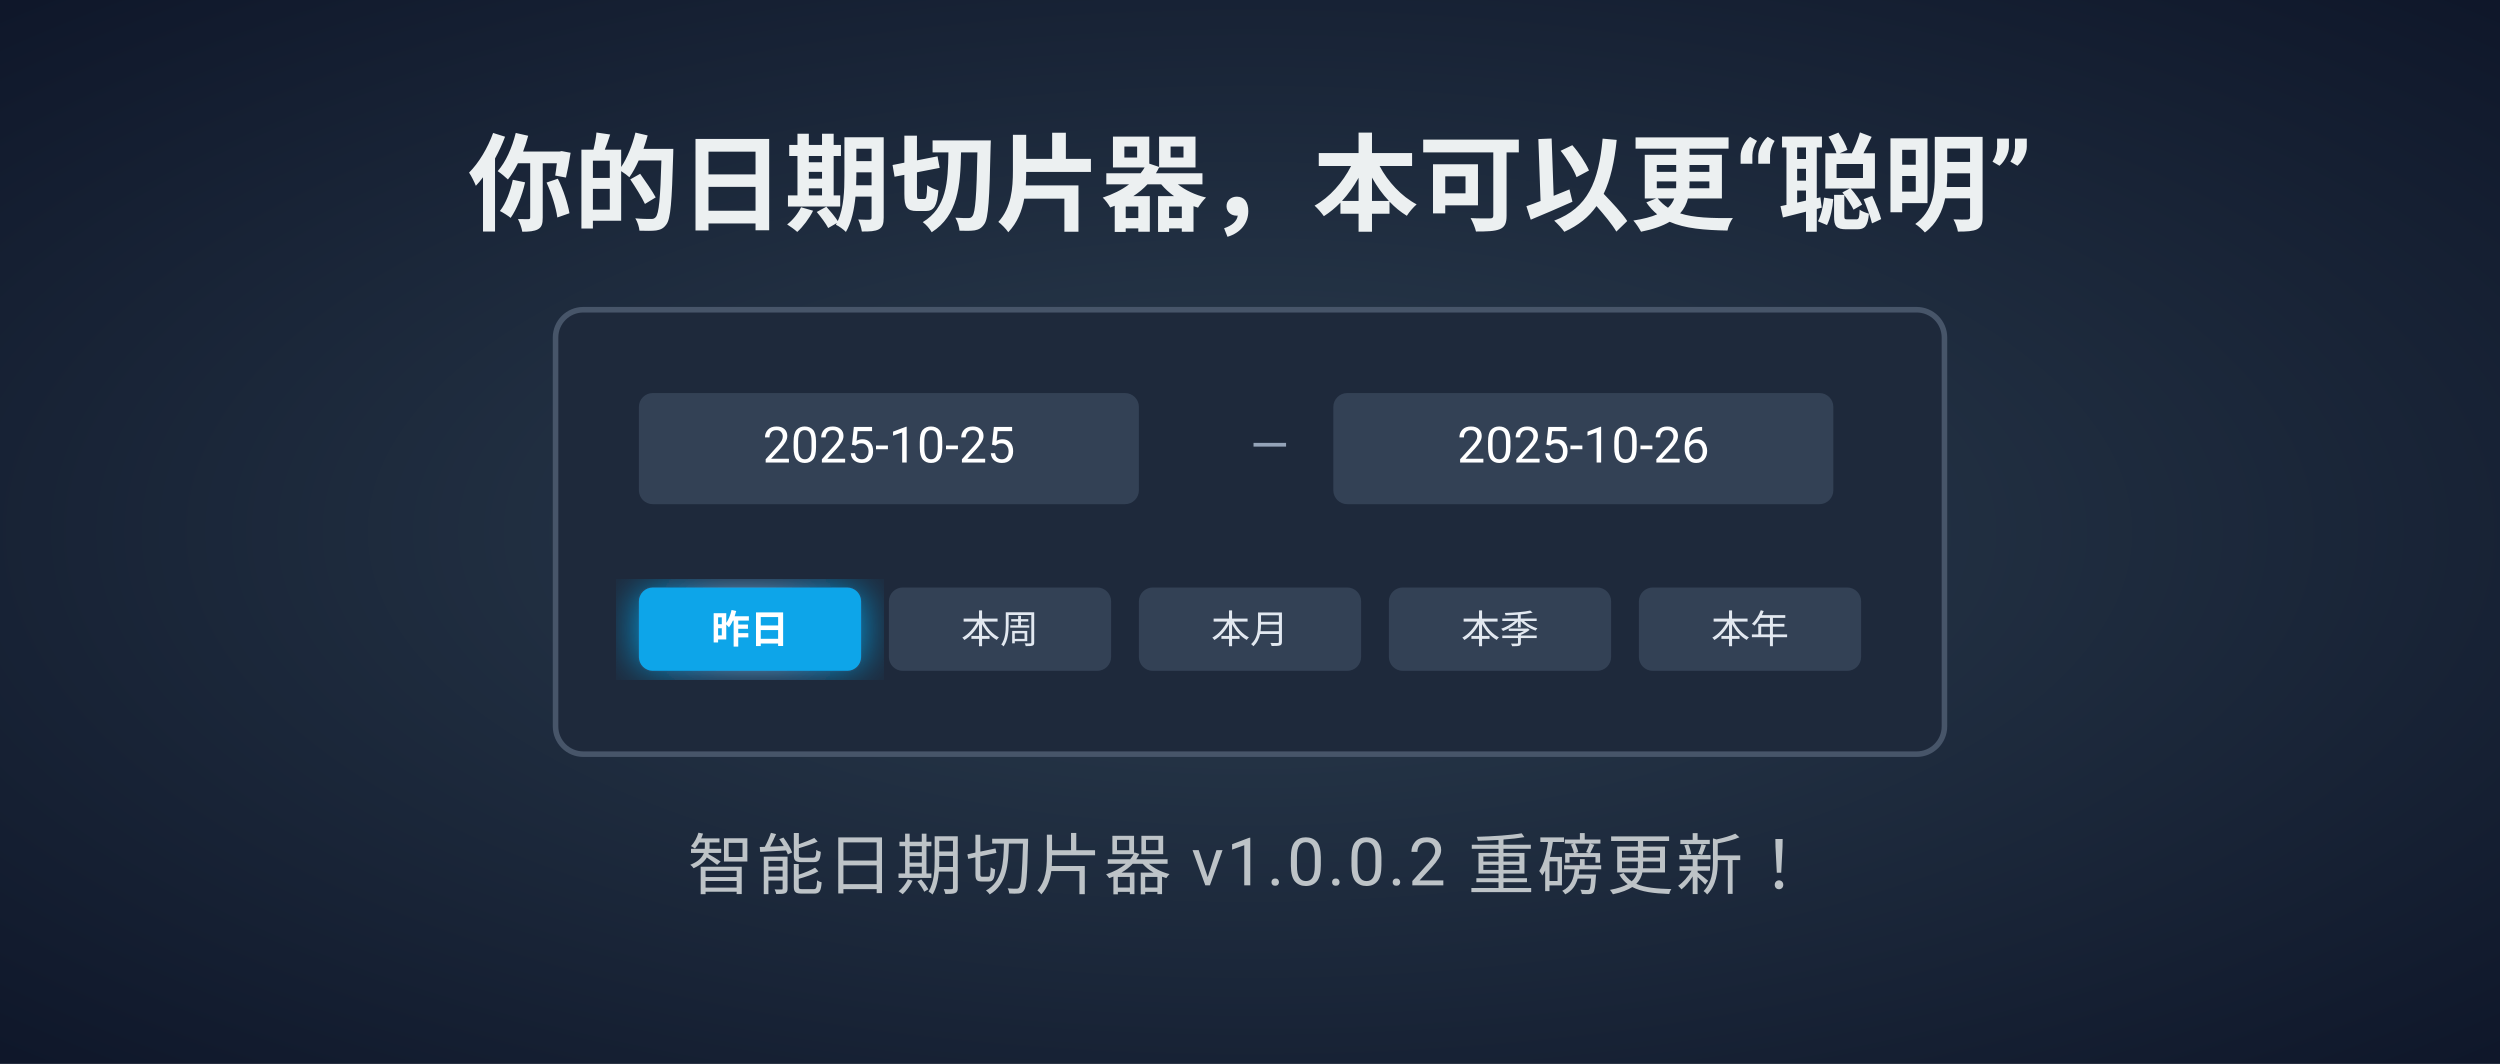
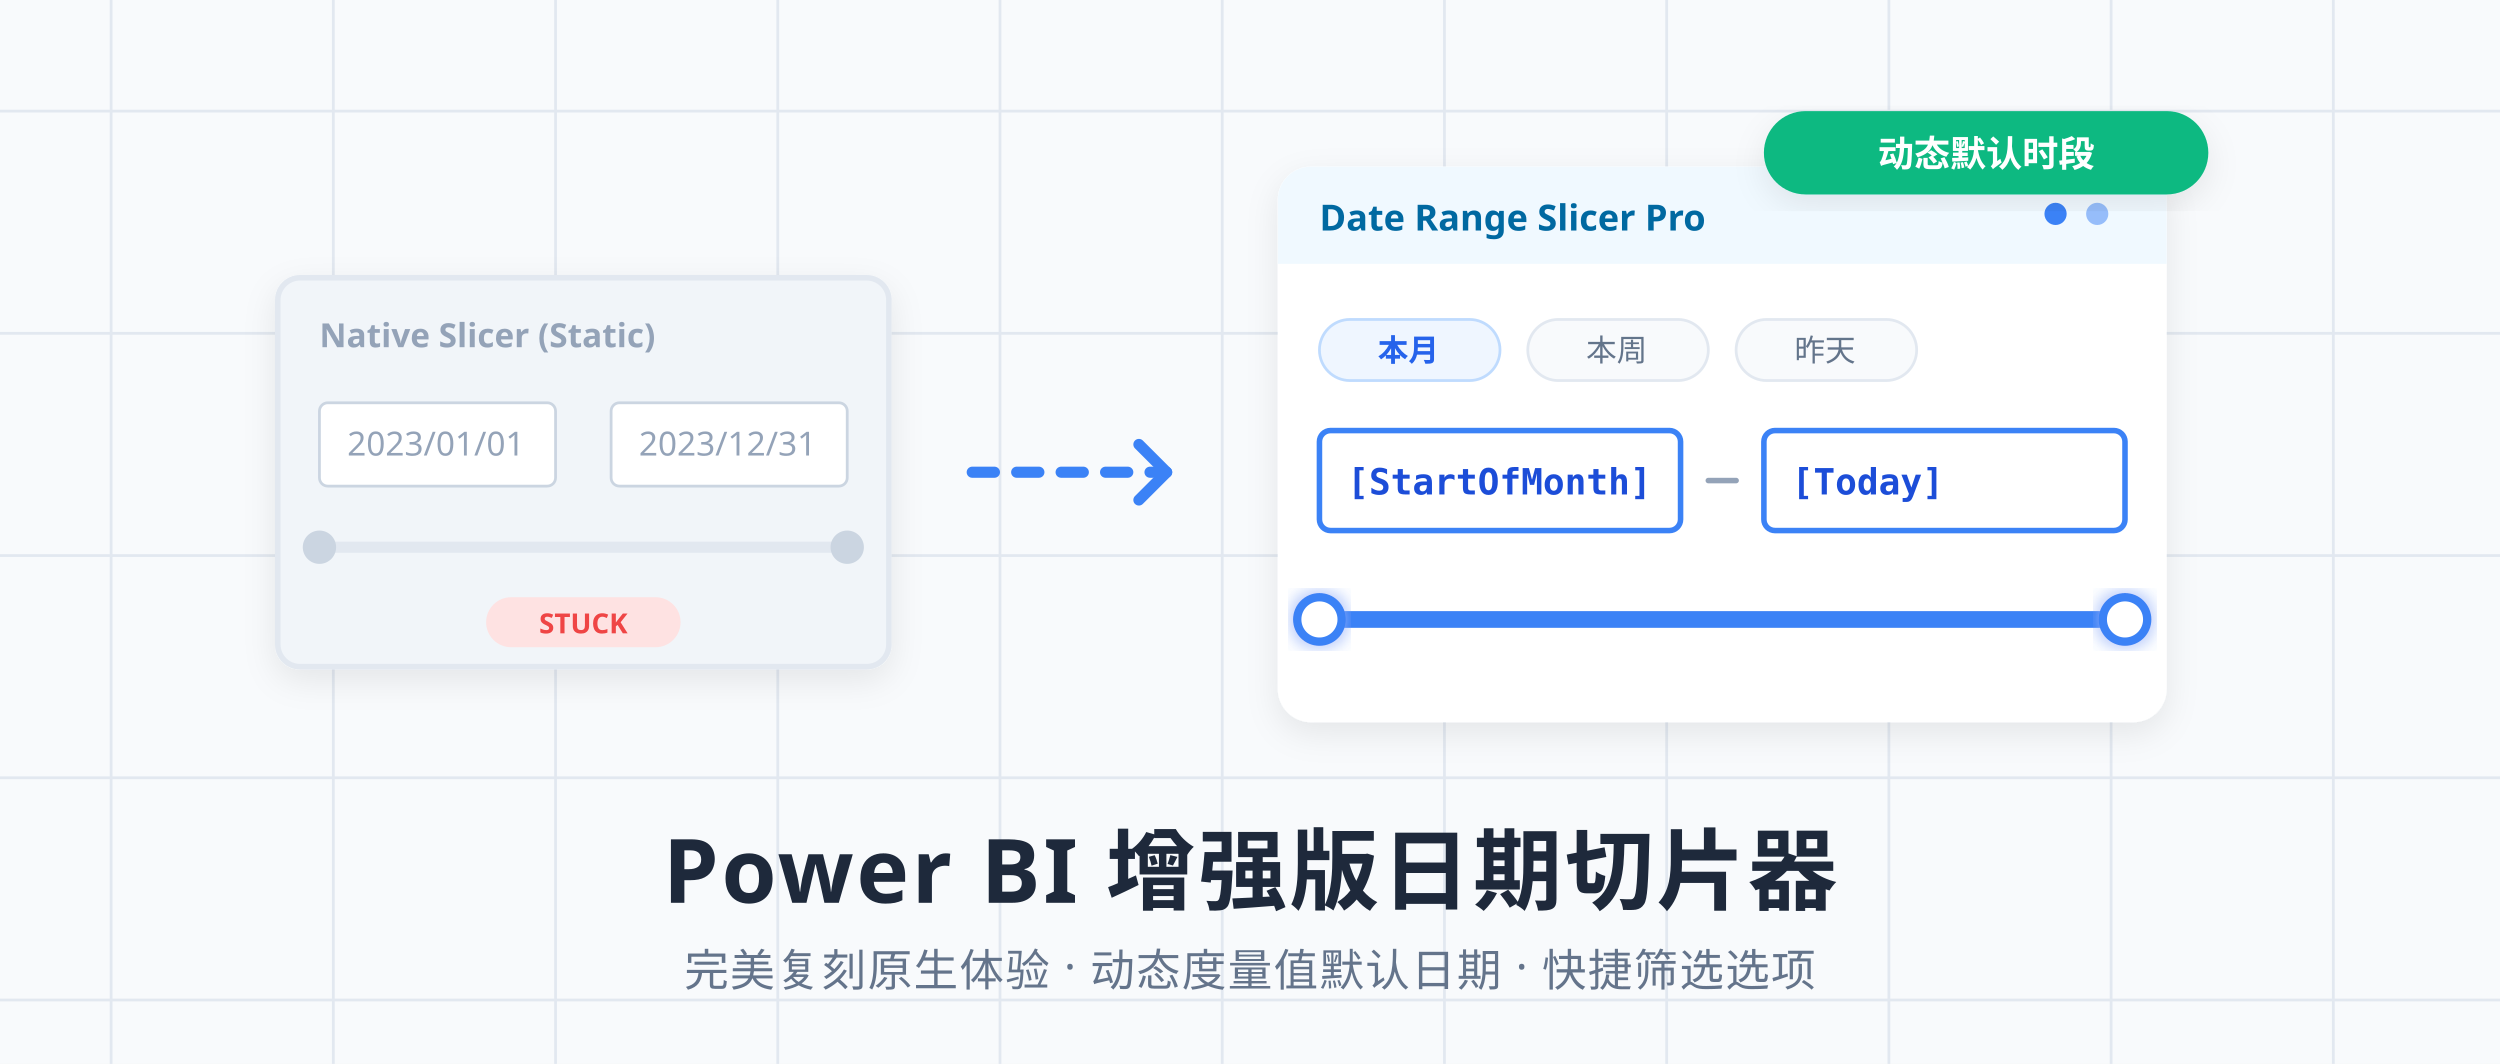
- <svg xmlns="http://www.w3.org/2000/svg" width="900" height="383" viewBox="0 0 900 383" style="font-family: 'SF Pro Display', -apple-system, BlinkMacSystemFont, 'Segoe UI', Roboto, 'Helvetica Neue', Arial, 'Noto Sans', sans-serif;">
+ <svg xmlns="http://www.w3.org/2000/svg" width="900" height="383" viewBox="0 0 900 383" fill="none">
+   <rect width="900" height="383" fill="#F8FAFC" />
+   <path d="M0 40 H900 M0 120 H900 M0 200 H900 M0 280 H900 M0 360 H900" stroke="#E2E8F0" stroke-width="1" />
+   <path d="M40 0 V383 M120 0 V383 M200 0 V383 M280 0 V383 M360 0 V383 M440 0 V383 M520 0 V383 M600 0 V383 M680 0 V383 M760 0 V383 M840 0 V383" stroke="#E2E8F0" stroke-width="1" />
  <defs>
-     <radialGradient id="slicer_bg_clean" cx="50%" cy="50%" r="70%">
-       <stop offset="0%" stop-color="#2c3e50" />
-       <stop offset="100%" stop-color="#0f172a" />
-     </radialGradient>
-     <filter id="slicer_glow_clean">
-       <feGaussianBlur in="SourceGraphic" stdDeviation="8" result="blur" />
+     <filter id="card-shadow" x="-20%" y="-20%" width="140%" height="140%">
+       <feGaussianBlur in="SourceAlpha" stdDeviation="6" />
+       <feOffset dx="0" dy="4" result="offsetblur" />
+       <feComponentTransfer>
+         <feFuncA type="linear" slope="0.08" />
+       </feComponentTransfer>
      <feMerge>
-         <feMergeNode in="blur" />
+         <feMergeNode />
        <feMergeNode in="SourceGraphic" />
      </feMerge>
    </filter>
+     <filter id="glow" x="-20%" y="-20%" width="140%" height="140%">
+       <feGaussianBlur stdDeviation="3" result="blur" />
+       <feComposite in="SourceGraphic" in2="blur" operator="over" />
+     </filter>
  </defs>
-   <rect width="900" height="383" fill="url(#slicer_bg_clean)" />
-   <text x="450" y="80" font-size="38" font-weight="bold" text-anchor="middle" fill="#ecf0f1">
-         你的日期切片器，本可以更“聪明”
-     </text>
-   <text x="450" y="320" font-size="24" text-anchor="middle" fill="#bdc3c7" letter-spacing="1">
-         智能日期切片器 v1.0.0.2 重磅更新！
-     </text>
-   <g transform="translate(450, 191.5)">
-     <rect x="-250" y="-80" width="500" height="160" rx="10" fill="#1e293b" stroke="#475569" stroke-width="2" />
-     <rect x="-220" y="-50" width="180" height="40" rx="5" fill="#334155" />
-     <text x="-130" y="-25" font-size="18" fill="white" text-anchor="middle">2025-10-25</text>
-     <text x="0" y="-25" font-size="18" fill="#94a3b8">—</text>
-     <rect x="30" y="-50" width="180" height="40" rx="5" fill="#334155" />
-     <text x="120" y="-25" font-size="18" fill="white" text-anchor="middle">2025-10-26</text>
-     <g text-anchor="middle" font-size="14" fill="#e2e8f0">
-       <g filter="url(#slicer_glow_clean)">
-         <rect x="-220" y="20" width="80" height="30" rx="5" fill="#0ea5e9" />
-         <text x="-180" y="40" fill="white" font-weight="bold">昨日</text>
-       </g>
-       <rect x="-130" y="20" width="80" height="30" rx="5" fill="#334155" />
-       <text x="-90" y="40">本周</text>
-       <rect x="-40" y="20" width="80" height="30" rx="5" fill="#334155" />
-       <text x="0" y="40">本月</text>
-       <rect x="50" y="20" width="80" height="30" rx="5" fill="#334155" />
-       <text x="90" y="40">本季</text>
-       <rect x="140" y="20" width="80" height="30" rx="5" fill="#334155" />
-       <text x="180" y="40">本年</text>
-     </g>
+   <g filter="url(#card-shadow)" transform="translate(100, 100)">
+     <rect x="0" y="0" width="220" height="140" rx="8" fill="#F1F5F9" stroke="#E2E8F0" stroke-width="2" />
+     <text x="15" y="25" font-family="'Segoe UI', sans-serif" font-size="12" fill="#94A3B8" font-weight="bold">Native Slicer (Static)</text>
+     <rect x="15" y="45" width="85" height="30" rx="3" fill="#FFFFFF" stroke="#CBD5E1" />
+     <text x="25" y="64" font-family="'Segoe UI', sans-serif" font-size="12" fill="#94A3B8">2023/01/01</text>
+     <rect x="120" y="45" width="85" height="30" rx="3" fill="#FFFFFF" stroke="#CBD5E1" />
+     <text x="130" y="64" font-family="'Segoe UI', sans-serif" font-size="12" fill="#94A3B8">2023/12/31</text>
+     <rect x="15" y="95" width="190" height="4" rx="2" fill="#E2E8F0" />
+     <circle cx="15" cy="97" r="6" fill="#CBD5E1" />
+     <circle cx="205" cy="97" r="6" fill="#CBD5E1" />
+     <rect x="75" y="115" width="70" height="18" rx="9" fill="#FEE2E2" />
+     <text x="110" y="128" text-anchor="middle" font-family="'Segoe UI', sans-serif" font-size="10" fill="#EF4444" font-weight="bold">STUCK</text>
  </g>
+   <path d="M350 170 H420" stroke="#3B82F6" stroke-width="4" stroke-linecap="round" stroke-dasharray="8 8" />
+   <path d="M410 160 L420 170 L410 180" stroke="#3B82F6" stroke-width="4" stroke-linecap="round" stroke-linejoin="round" />
+   <g filter="url(#card-shadow)" transform="translate(460, 60)">
+     <rect x="0" y="0" width="320" height="200" rx="12" fill="white" />
+     <path d="M0 12 C0 5.373 5.373 0 12 0 H308 C314.627 0 320 5.373 320 12 V35 H0 V12 Z" fill="#F0F9FF" />
+     <text x="15" y="23" font-family="'Segoe UI', sans-serif" font-size="13" fill="#0369A1" font-weight="bold">Date Range Slicer Pro</text>
+     <circle cx="280" cy="17" r="4" fill="#3B82F6" />
+     <circle cx="295" cy="17" r="4" fill="#3B82F6" opacity="0.5" />
+     <rect x="15" y="55" width="65" height="22" rx="11" fill="#EFF6FF" stroke="#BFDBFE" stroke-width="1" />
+     <text x="47" y="70" text-anchor="middle" font-family="'Segoe UI', sans-serif" font-size="11" fill="#2563EB" font-weight="bold">本月</text>
+     <rect x="90" y="55" width="65" height="22" rx="11" fill="#F8FAFC" stroke="#E2E8F0" stroke-width="1" />
+     <text x="122" y="70" text-anchor="middle" font-family="'Segoe UI', sans-serif" font-size="11" fill="#64748B">本周</text>
+     <rect x="165" y="55" width="65" height="22" rx="11" fill="#F8FAFC" stroke="#E2E8F0" stroke-width="1" />
+     <text x="197" y="70" text-anchor="middle" font-family="'Segoe UI', sans-serif" font-size="11" fill="#64748B">昨天</text>
+     <rect x="15" y="95" width="130" height="36" rx="4" fill="#FFFFFF" stroke="#3B82F6" stroke-width="2" />
+     <text x="25" y="118" font-family="'Consolas', monospace" font-size="13" fill="#1D4ED8" font-weight="bold">[StartOfMonth]</text>
+     <path d="M155 113 H165" stroke="#94A3B8" stroke-width="2" stroke-linecap="round" />
+     <rect x="175" y="95" width="130" height="36" rx="4" fill="#FFFFFF" stroke="#3B82F6" stroke-width="2" />
+     <text x="185" y="118" font-family="'Consolas', monospace" font-size="13" fill="#1D4ED8" font-weight="bold">[Today]</text>
+     <rect x="15" y="160" width="290" height="6" rx="3" fill="#E2E8F0" />
+     <rect x="15" y="160" width="290" height="6" rx="3" fill="#3B82F6" />
+     <circle cx="15" cy="163" r="8" fill="white" stroke="#3B82F6" stroke-width="3" filter="url(#glow)" />
+     <circle cx="305" cy="163" r="8" fill="white" stroke="#3B82F6" stroke-width="3" filter="url(#glow)" />
+   </g>
+   <rect x="635" y="40" width="160" height="30" rx="15" fill="#10B981" filter="url(#card-shadow)" />
+   <text x="715" y="60" text-anchor="middle" font-family="'Segoe UI', sans-serif" font-size="13" fill="white" font-weight="bold">动态默认时段</text>
+   <text x="450" y="325" text-anchor="middle" font-family="'Microsoft YaHei', sans-serif" font-size="32" fill="#1E293B" font-weight="900" letter-spacing="1">Power BI 增强版日期切片器</text>
+   <text x="450" y="355" text-anchor="middle" font-family="'Microsoft YaHei', sans-serif" font-size="16" fill="#64748B" letter-spacing="0.5">完美复刻原生体验 · 动态度量值默认日期 · 快捷筛选选项</text>
</svg>
